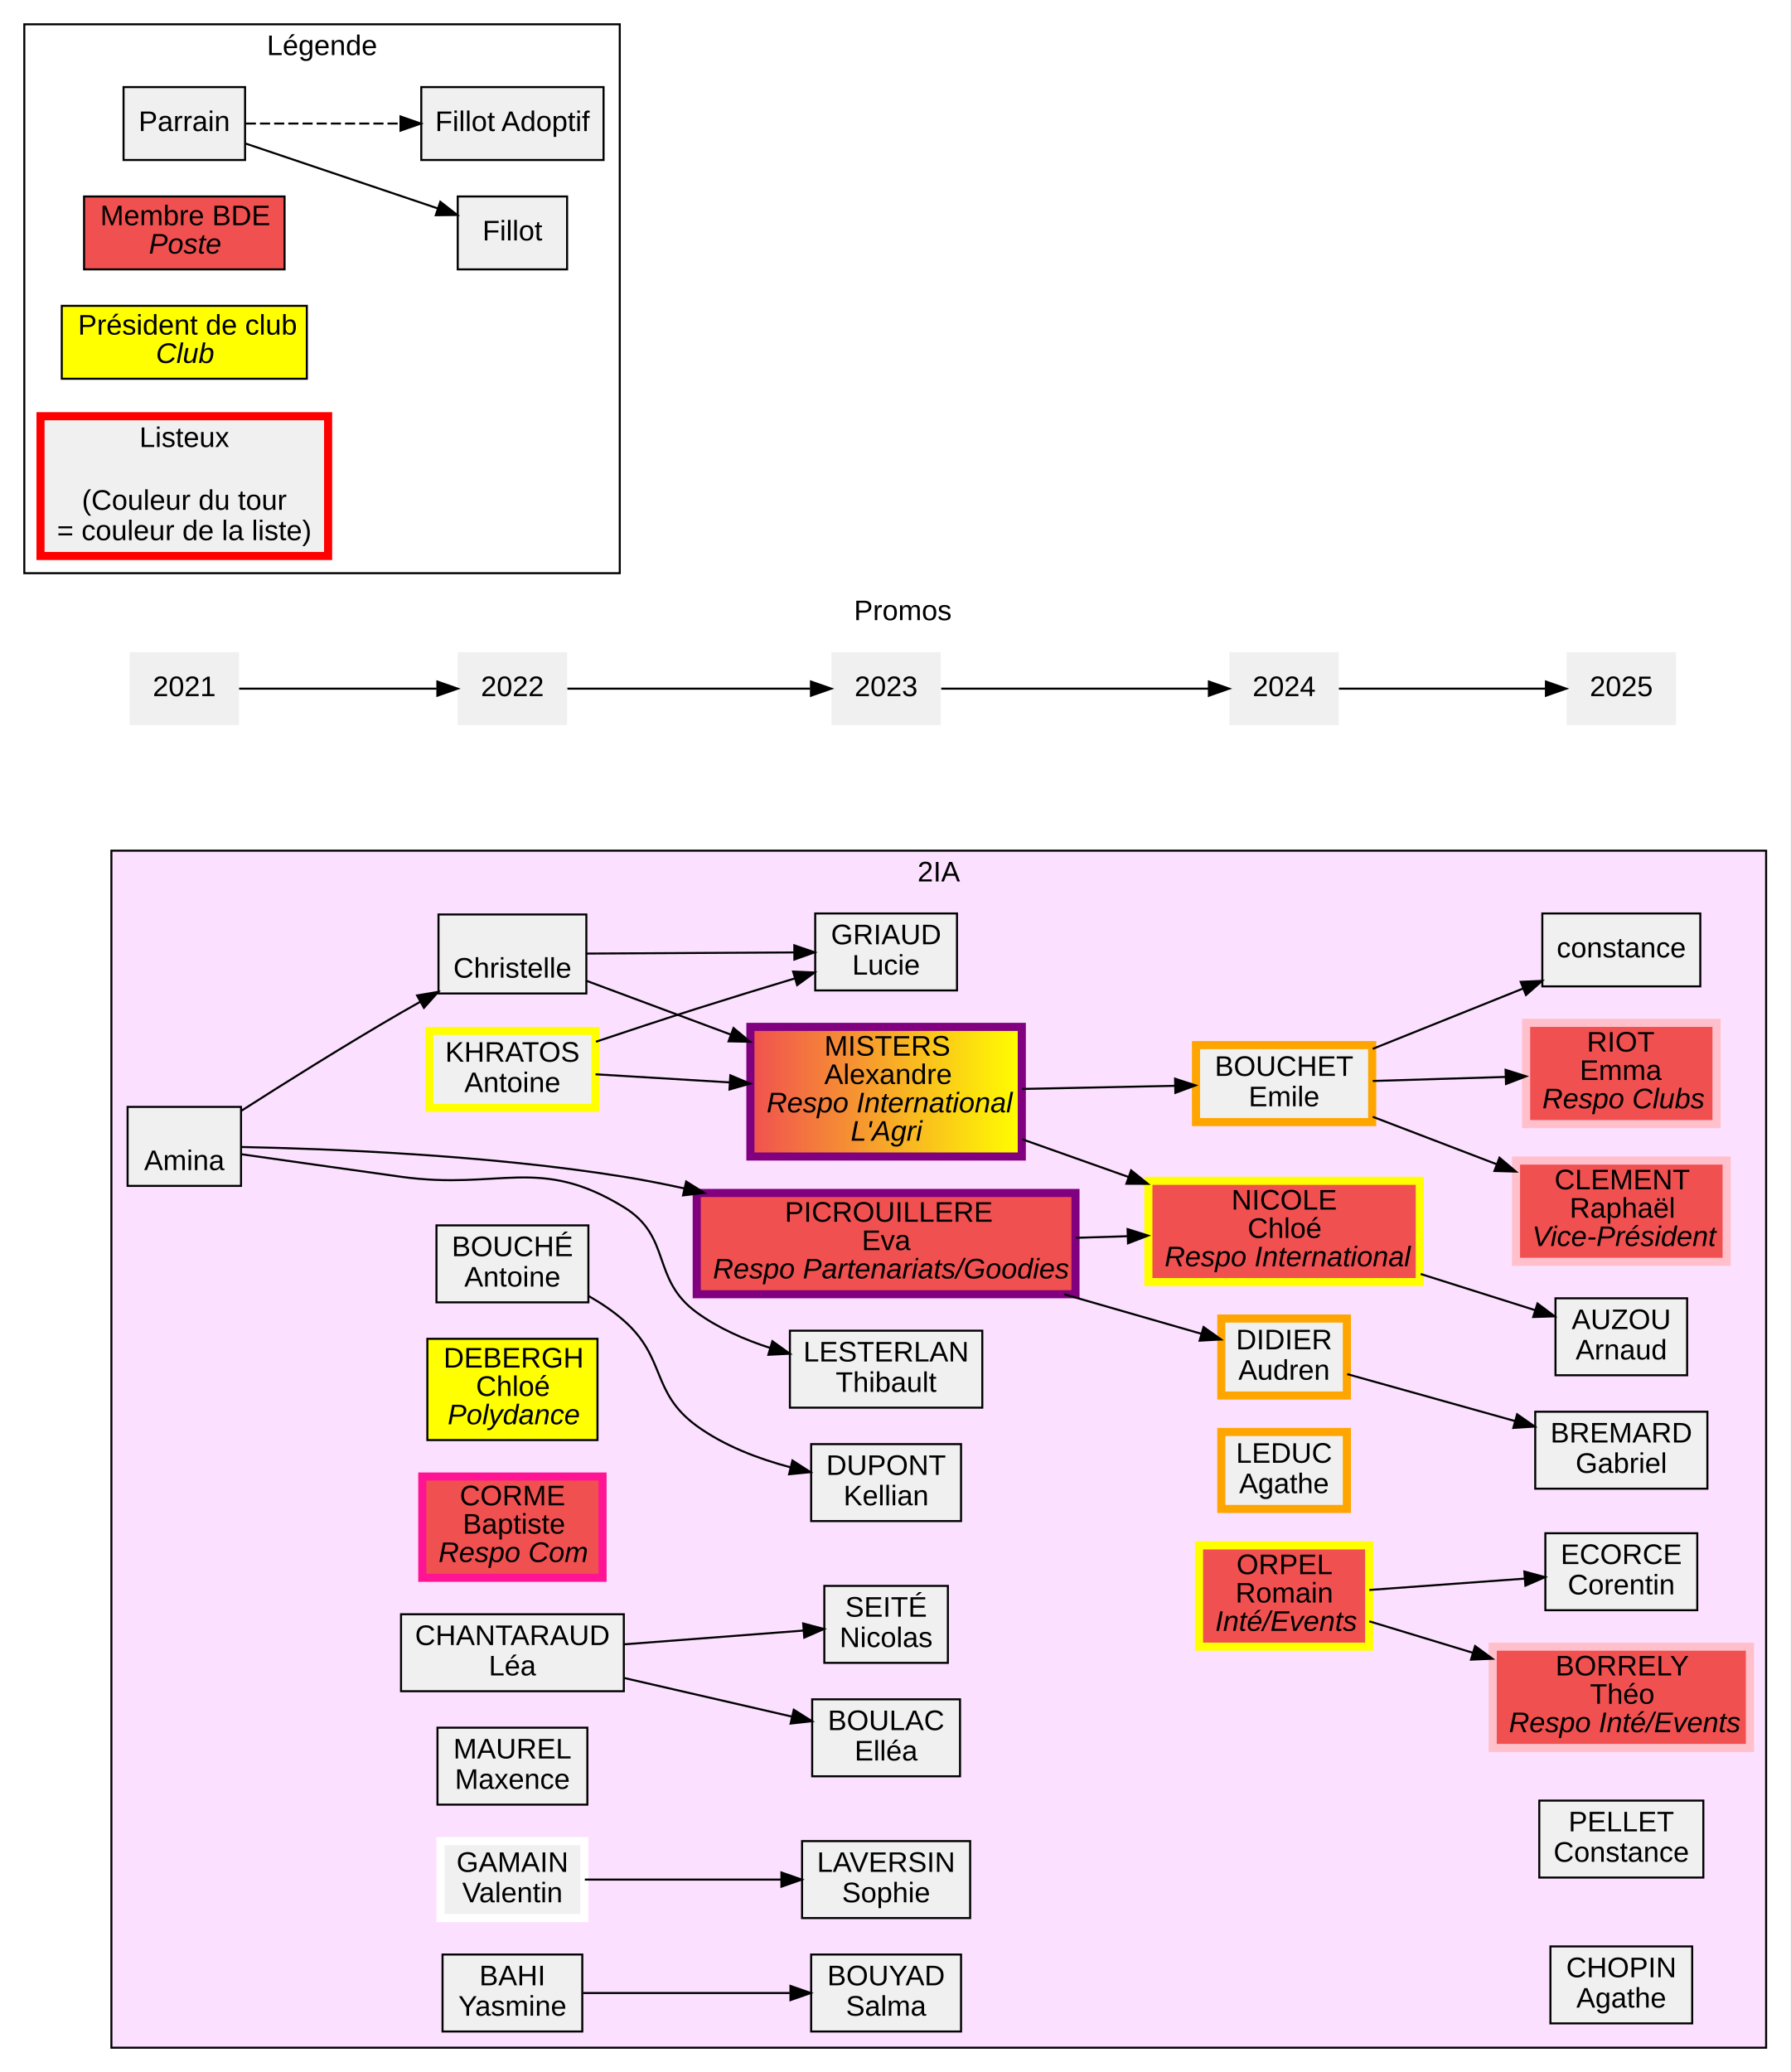
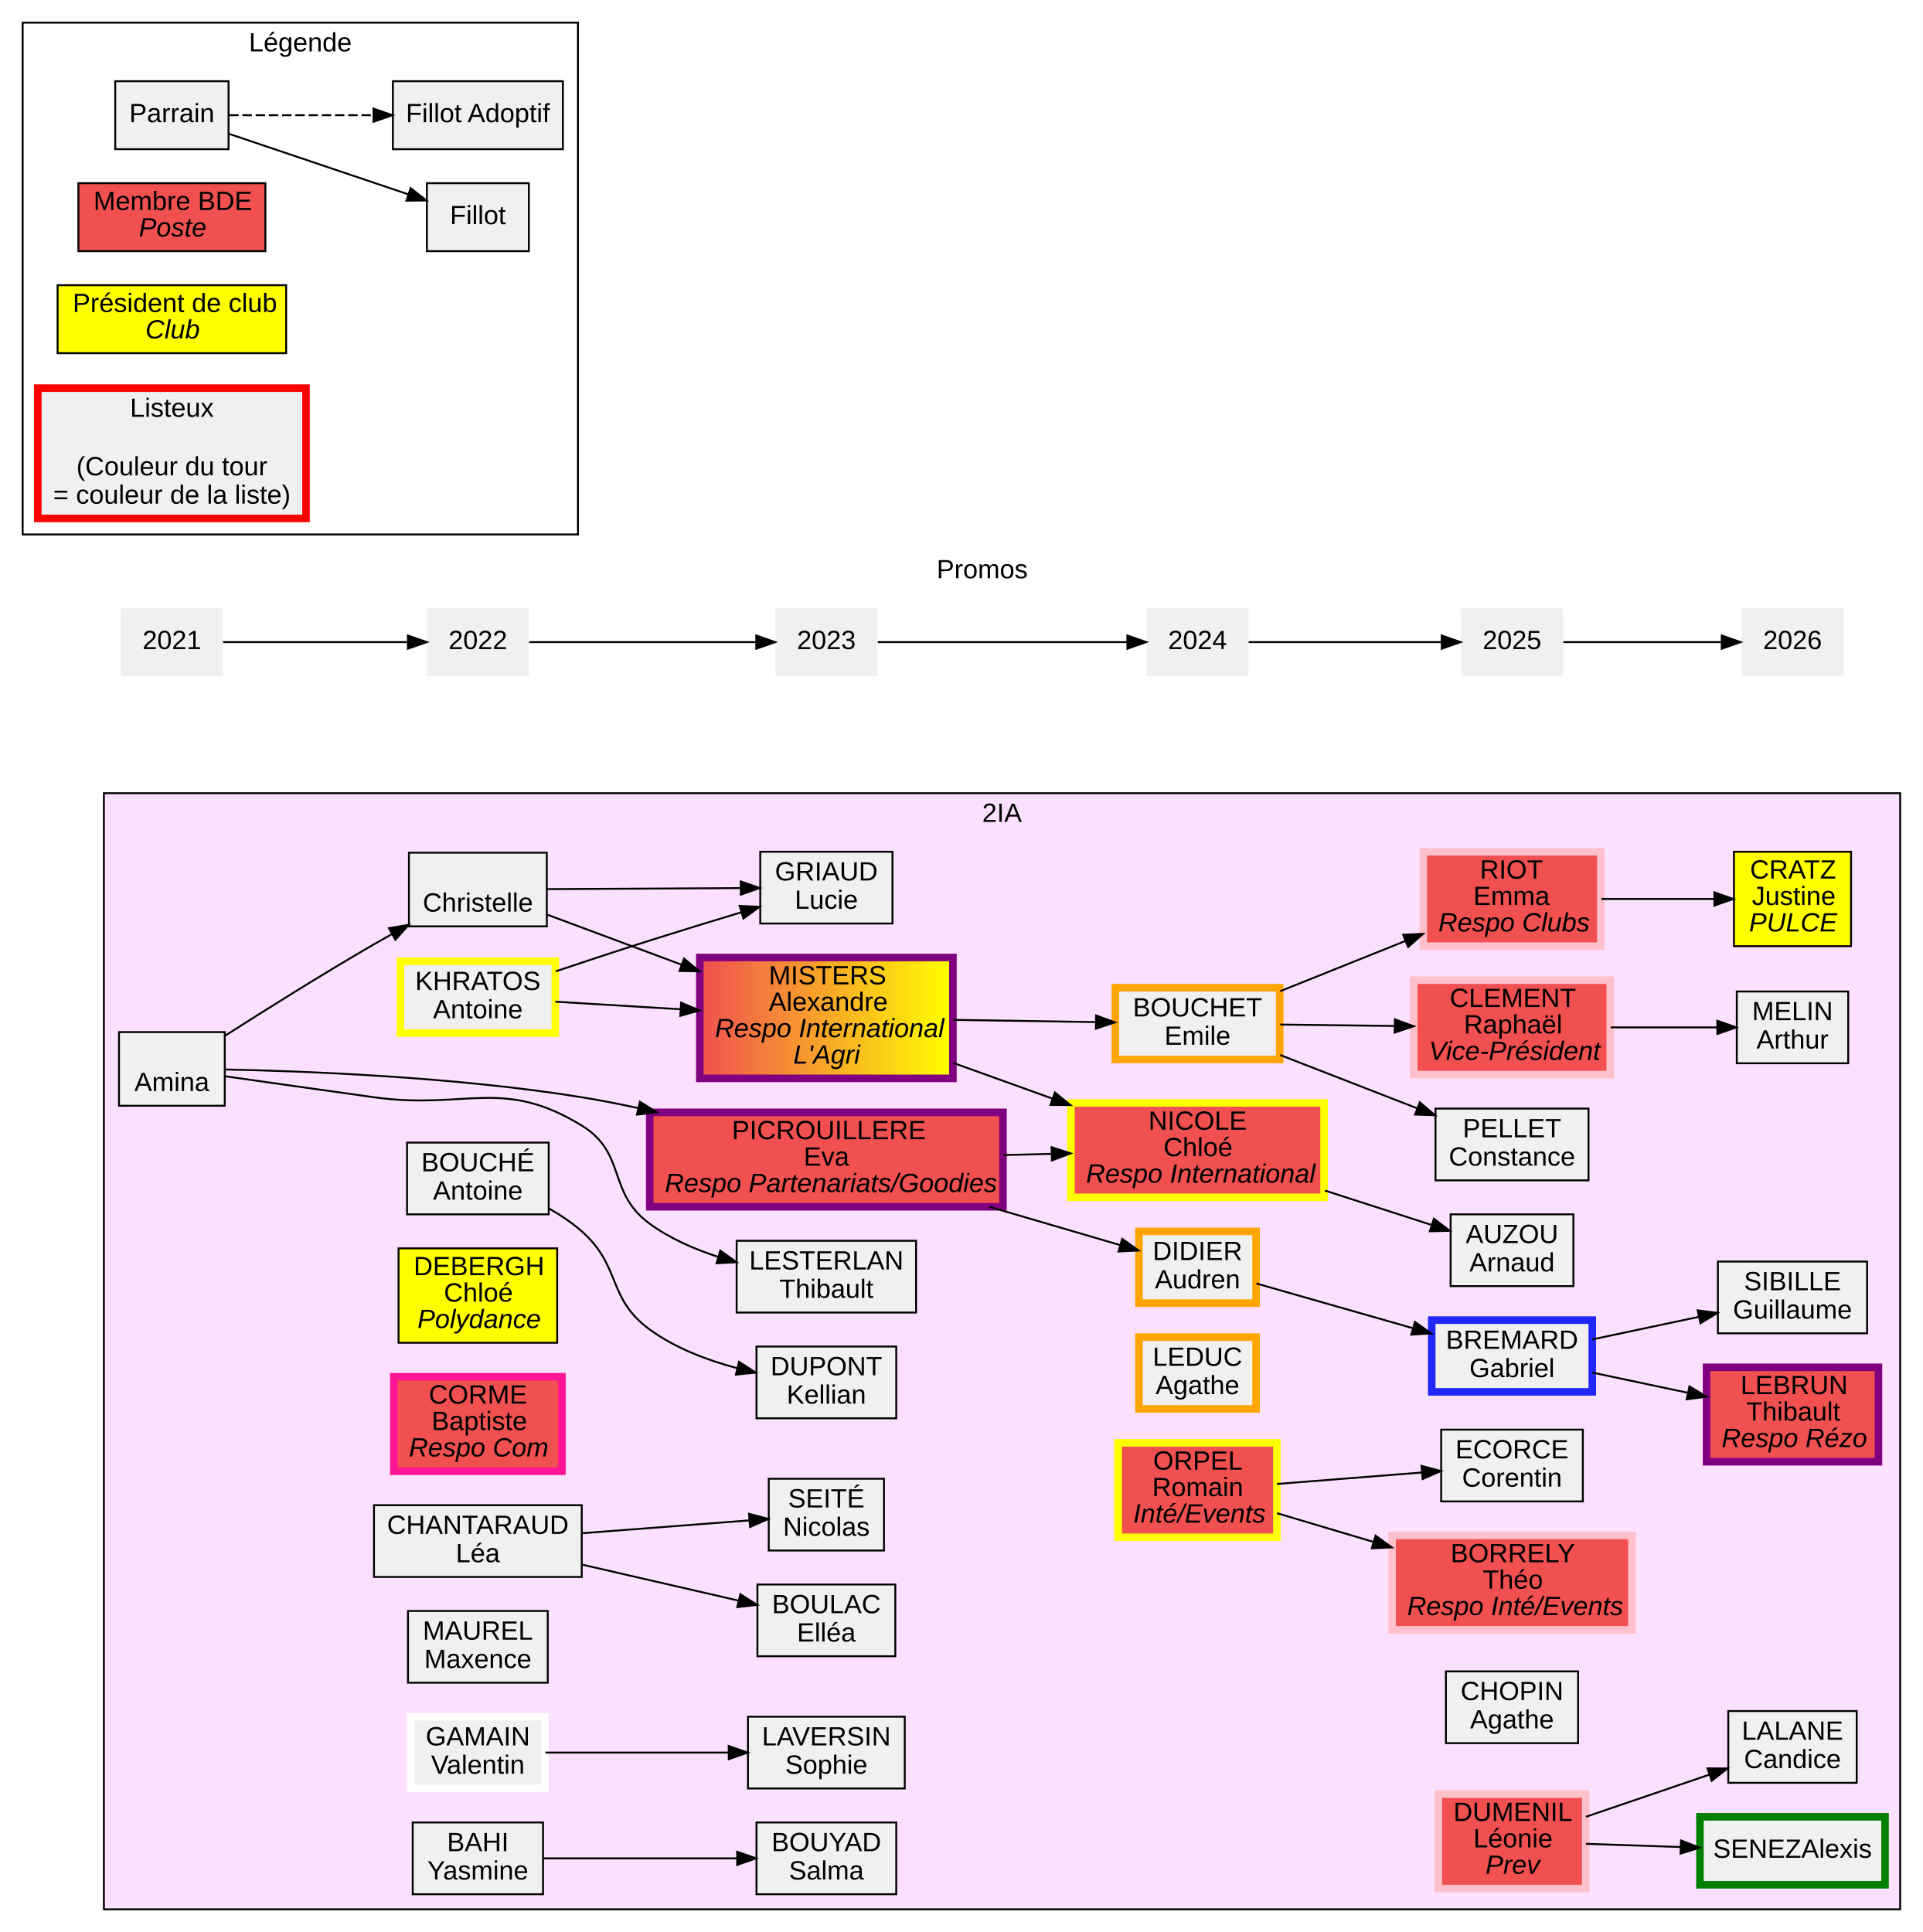
- <svg xmlns="http://www.w3.org/2000/svg" width="884pt" height="1023pt" viewBox="0.00 0.00 884.00 1023.00">
+ <svg xmlns="http://www.w3.org/2000/svg" width="1018pt" height="1023pt" viewBox="0.00 0.00 1018.00 1023.00">
  <g id="graph0" class="graph" transform="scale(1 1) rotate(0) translate(4 1019)">
-     <polygon fill="white" stroke="transparent" points="-4,4 -4,-1019 880,-1019 880,4 -4,4" />
+     <polygon fill="white" stroke="transparent" points="-4,4 -4,-1019 1014,-1019 1014,4 -4,4" />
    <g id="clust1" class="cluster">
-       <polygon fill="transparent" stroke="transparent" stroke-width="0" points="52,-653 52,-728 831.5,-728 831.5,-653 52,-653" />
-       <text text-anchor="middle" x="441.75" y="-712.8" font-family="Arial" font-size="14.00">Promos</text>
+       <polygon fill="transparent" stroke="transparent" stroke-width="0" points="52,-653 52,-728 980,-728 980,-653 52,-653" />
+       <text text-anchor="middle" x="516" y="-712.8" font-family="Arial" font-size="14.00">Promos</text>
    </g>
    <g id="clust2" class="cluster">
      <polygon fill="transparent" stroke="black" points="8,-736 8,-1007 302,-1007 302,-736 8,-736" />
      <text text-anchor="middle" x="155" y="-991.8" font-family="Arial" font-size="14.00">Légende</text>
    </g>
    <g id="clust3" class="cluster">
-       <polygon fill="#fce0ff" stroke="black" points="51,-8 51,-599 868,-599 868,-8 51,-8" />
-       <text text-anchor="middle" x="459.5" y="-583.8" font-family="Arial" font-size="14.00">2IA</text>
+       <polygon fill="#fce0ff" stroke="black" points="51,-8 51,-599 1002,-599 1002,-8 51,-8" />
+       <text text-anchor="middle" x="526.5" y="-583.8" font-family="Arial" font-size="14.00">2IA</text>
    </g>
    <g id="node1" class="node">
      <polygon fill="#f0f0f0" stroke="transparent" points="114,-697 60,-697 60,-661 114,-661 114,-697" />
      <text text-anchor="middle" x="87" y="-675.3" font-family="Arial" font-size="14.00">2021</text>
    </g>
    <g id="node2" class="node">
      <polygon fill="#f0f0f0" stroke="transparent" points="276,-697 222,-697 222,-661 276,-661 276,-697" />
      <text text-anchor="middle" x="249" y="-675.3" font-family="Arial" font-size="14.00">2022</text>
    </g>
    <g id="edge1" class="edge">
      <path fill="none" stroke="black" d="M114.06,-679C140.56,-679 181.84,-679 211.57,-679" />
      <polygon fill="black" stroke="black" points="211.95,-682.5 221.95,-679 211.95,-675.5 211.95,-682.5" />
    </g>
    <g id="node3" class="node">
      <polygon fill="#f0f0f0" stroke="transparent" points="460.5,-697 406.5,-697 406.5,-661 460.5,-661 460.5,-697" />
      <text text-anchor="middle" x="433.5" y="-675.3" font-family="Arial" font-size="14.00">2023</text>
    </g>
    <g id="edge2" class="edge">
      <path fill="none" stroke="black" d="M276.15,-679C307.59,-679 360.55,-679 396,-679" />
      <polygon fill="black" stroke="black" points="396.4,-682.5 406.4,-679 396.4,-675.5 396.4,-682.5" />
    </g>
    <g id="node4" class="node">
      <polygon fill="#f0f0f0" stroke="transparent" points="657,-697 603,-697 603,-661 657,-661 657,-697" />
      <text text-anchor="middle" x="630" y="-675.3" font-family="Arial" font-size="14.00">2024</text>
    </g>
    <g id="edge3" class="edge">
      <path fill="none" stroke="black" d="M460.73,-679C494.76,-679 554.29,-679 592.65,-679" />
      <polygon fill="black" stroke="black" points="592.87,-682.5 602.87,-679 592.87,-675.5 592.87,-682.5" />
    </g>
    <g id="node5" class="node">
      <polygon fill="#f0f0f0" stroke="transparent" points="823.5,-697 769.5,-697 769.5,-661 823.5,-661 823.5,-697" />
      <text text-anchor="middle" x="796.5" y="-675.3" font-family="Arial" font-size="14.00">2025</text>
    </g>
    <g id="edge4" class="edge">
      <path fill="none" stroke="black" d="M657.07,-679C684.54,-679 728.03,-679 758.93,-679" />
      <polygon fill="black" stroke="black" points="759.28,-682.5 769.28,-679 759.28,-675.5 759.28,-682.5" />
    </g>
    <g id="node6" class="node">
+       <polygon fill="#f0f0f0" stroke="transparent" points="972,-697 918,-697 918,-661 972,-661 972,-697" />
+       <text text-anchor="middle" x="945" y="-675.3" font-family="Arial" font-size="14.00">2026</text>
+     </g>
+     <g id="edge5" class="edge">
+       <path fill="none" stroke="black" d="M823.69,-679C846.98,-679 881.28,-679 907.31,-679" />
+       <polygon fill="black" stroke="black" points="907.54,-682.5 917.54,-679 907.54,-675.5 907.54,-682.5" />
+     </g>
+     <g id="node7" class="node">
      <polygon fill="#f0f0f0" stroke="black" points="117,-976 57,-976 57,-940 117,-940 117,-976" />
      <text text-anchor="middle" x="87" y="-954.3" font-family="Arial" font-size="14.00">Parrain</text>
    </g>
-     <g id="node7" class="node">
+     <g id="node8" class="node">
      <polygon fill="#f0f0f0" stroke="black" points="276,-922 222,-922 222,-886 276,-886 276,-922" />
      <text text-anchor="middle" x="249" y="-900.3" font-family="Arial" font-size="14.00">Fillot</text>
    </g>
-     <g id="edge5" class="edge">
+     <g id="edge6" class="edge">
      <path fill="none" stroke="black" d="M117.35,-948.1C144.06,-939.08 183.57,-925.75 212.14,-916.1" />
      <polygon fill="black" stroke="black" points="213.4,-919.37 221.76,-912.86 211.16,-912.74 213.4,-919.37" />
    </g>
-     <g id="node8" class="node">
+     <g id="node9" class="node">
      <polygon fill="#f0f0f0" stroke="black" points="294,-976 204,-976 204,-940 294,-940 294,-976" />
      <text text-anchor="middle" x="249" y="-954.3" font-family="Arial" font-size="14.00">Fillot Adoptif</text>
    </g>
-     <g id="edge6" class="edge">
+     <g id="edge7" class="edge">
      <path fill="none" stroke="black" stroke-dasharray="5,2" d="M117.35,-958C138.6,-958 167.95,-958 193.45,-958" />
      <polygon fill="black" stroke="black" points="193.74,-961.5 203.74,-958 193.74,-954.5 193.74,-961.5" />
    </g>
-     <g id="node9" class="node">
+     <g id="node10" class="node">
      <polygon fill="#f05050" stroke="black" points="136.5,-922 37.5,-922 37.5,-886 136.5,-886 136.5,-922" />
      <text text-anchor="start" x="45.5" y="-907.8" font-family="Arial" font-size="14.00">Membre BDE</text>
      <text text-anchor="start" x="69.5" y="-893.8" font-family="Arial" font-style="italic" font-size="14.00">Poste</text>
    </g>
-     <g id="node10" class="node">
+     <g id="node11" class="node">
      <polygon fill="yellow" stroke="black" points="147.5,-868 26.5,-868 26.5,-832 147.5,-832 147.5,-868" />
      <text text-anchor="start" x="34.5" y="-853.8" font-family="Arial" font-size="14.00">Président de club</text>
      <text text-anchor="start" x="73" y="-839.8" font-family="Arial" font-style="italic" font-size="14.00">Club</text>
    </g>
-     <g id="node11" class="node">
+     <g id="node12" class="node">
      <polygon fill="#f0f0f0" stroke="red" stroke-width="4" points="158,-813.5 16,-813.5 16,-744.5 158,-744.5 158,-813.5" />
      <text text-anchor="middle" x="87" y="-798.3" font-family="Arial" font-size="14.00">Listeux</text>
      <text text-anchor="middle" x="87" y="-767.3" font-family="Arial" font-size="14.00">(Couleur du tour</text>
      <text text-anchor="middle" x="87" y="-752.3" font-family="Arial" font-size="14.00"> = couleur de la liste)</text>
    </g>
-     <g id="node12" class="node">
+     <g id="node13" class="node">
      <polygon fill="#f0f0f0" stroke="black" points="115,-472.5 59,-472.5 59,-433.5 115,-433.5 115,-472.5" />
      <text text-anchor="middle" x="87" y="-441.3" font-family="Arial" font-size="14.00">Amina</text>
    </g>
-     <g id="node16" class="node">
+     <g id="node17" class="node">
      <polygon fill="#f0f0f0" stroke="black" points="285.5,-567.5 212.5,-567.5 212.5,-528.5 285.5,-528.5 285.5,-567.5" />
      <text text-anchor="middle" x="249" y="-536.3" font-family="Arial" font-size="14.00">Christelle</text>
    </g>
-     <g id="edge7" class="edge">
+     <g id="edge8" class="edge">
      <path fill="none" stroke="black" d="M115.16,-470.58C136.4,-484.17 166.8,-503.25 194,-519 197.04,-520.76 200.19,-522.55 203.38,-524.33" />
      <polygon fill="black" stroke="black" points="201.94,-527.53 212.38,-529.29 205.31,-521.4 201.94,-527.53" />
    </g>
-     <g id="node22" class="node">
+     <g id="node23" class="node">
      <polygon fill="#f05050" stroke="purple" stroke-width="4" points="527,-430 340,-430 340,-380 527,-380 527,-430" />
      <text text-anchor="start" x="383.5" y="-415.8" font-family="Arial" font-size="14.00">PICROUILLERE</text>
      <text text-anchor="start" x="421.5" y="-401.8" font-family="Arial" font-size="14.00">Eva</text>
      <text text-anchor="start" x="348" y="-387.8" font-family="Arial" font-style="italic" font-size="14.00">Respo Partenariats/Goodies</text>
    </g>
-     <g id="edge8" class="edge">
+     <g id="edge9" class="edge">
      <path fill="none" stroke="black" d="M115.12,-452.7C156.23,-451.88 236.65,-448.89 304,-438 313.72,-436.43 323.78,-434.46 333.79,-432.27" />
      <polygon fill="black" stroke="black" points="334.79,-435.64 343.77,-430.02 333.24,-428.81 334.79,-435.64" />
    </g>
-     <g id="node30" class="node">
+     <g id="node31" class="node">
      <polygon fill="#f0f0f0" stroke="black" points="481,-362 386,-362 386,-324 481,-324 481,-362" />
      <text text-anchor="middle" x="433.5" y="-346.8" font-family="Arial" font-size="14.00">LESTERLAN</text>
      <text text-anchor="middle" x="433.5" y="-331.8" font-family="Arial" font-size="14.00">Thibault</text>
    </g>
-     <g id="edge9" class="edge">
+     <g id="edge10" class="edge">
      <path fill="none" stroke="black" d="M115.01,-449.14C136.42,-446.09 167.12,-441.73 194,-438 242.87,-431.21 261.95,-448.81 304,-423 327.96,-408.3 317.28,-387.55 340,-371 350.7,-363.21 363.59,-357.56 376.3,-353.47" />
      <polygon fill="black" stroke="black" points="377.34,-356.81 385.95,-350.64 375.37,-350.1 377.34,-356.81" />
    </g>
-     <g id="node13" class="node">
+     <g id="node14" class="node">
      <polygon fill="#f0f0f0" stroke="black" points="286.5,-414 211.5,-414 211.5,-376 286.5,-376 286.5,-414" />
      <text text-anchor="middle" x="249" y="-398.8" font-family="Arial" font-size="14.00">BOUCHÉ</text>
      <text text-anchor="middle" x="249" y="-383.8" font-family="Arial" font-size="14.00">Antoine</text>
    </g>
-     <g id="node23" class="node">
+     <g id="node24" class="node">
      <polygon fill="#f0f0f0" stroke="black" points="470.5,-306 396.5,-306 396.5,-268 470.5,-268 470.5,-306" />
      <text text-anchor="middle" x="433.5" y="-290.8" font-family="Arial" font-size="14.00">DUPONT</text>
      <text text-anchor="middle" x="433.5" y="-275.8" font-family="Arial" font-size="14.00">Kellian</text>
    </g>
-     <g id="edge10" class="edge">
+     <g id="edge11" class="edge">
      <path fill="none" stroke="black" d="M286.72,-379.07C292.83,-375.57 298.85,-371.54 304,-367 325.1,-348.43 317.28,-331.55 340,-315 353.46,-305.19 370.39,-298.78 386.07,-294.61" />
      <polygon fill="black" stroke="black" points="387.25,-297.92 396.15,-292.17 385.61,-291.12 387.25,-297.92" />
    </g>
-     <g id="node14" class="node">
+     <g id="node15" class="node">
      <polygon fill="#f0f0f0" stroke="yellow" stroke-width="4" points="290,-510 208,-510 208,-472 290,-472 290,-510" />
      <text text-anchor="middle" x="249" y="-494.8" font-family="Arial" font-size="14.00">KHRATOS</text>
      <text text-anchor="middle" x="249" y="-479.8" font-family="Arial" font-size="14.00">Antoine</text>
    </g>
-     <g id="node24" class="node">
+     <g id="node25" class="node">
      <polygon fill="#f0f0f0" stroke="black" points="468.5,-568 398.5,-568 398.5,-530 468.5,-530 468.5,-568" />
      <text text-anchor="middle" x="433.5" y="-552.8" font-family="Arial" font-size="14.00">GRIAUD</text>
      <text text-anchor="middle" x="433.5" y="-537.8" font-family="Arial" font-size="14.00">Lucie</text>
    </g>
-     <g id="edge11" class="edge">
+     <g id="edge12" class="edge">
      <path fill="none" stroke="black" d="M290.24,-504.68C305.76,-509.89 323.68,-515.81 340,-521 355.74,-526 373.05,-531.3 388.4,-535.92" />
      <polygon fill="black" stroke="black" points="387.58,-539.33 398.17,-538.85 389.59,-532.63 387.58,-539.33" />
    </g>
-     <g id="node28" class="node">
+     <g id="node29" class="node">
      <defs>
        <linearGradient id="l_0" gradientUnits="userSpaceOnUse" x1="366.5" y1="-480" x2="500.5" y2="-480">
          <stop offset="0" style="stop-color:#f05050;stop-opacity:1.;" />
          <stop offset="1" style="stop-color:yellow;stop-opacity:1.;" />
        </linearGradient>
      </defs>
      <polygon fill="url(#l_0)" stroke="purple" stroke-width="4" points="500.5,-512 366.5,-512 366.5,-448 500.5,-448 500.5,-512" />
      <text text-anchor="start" x="403" y="-497.8" font-family="Arial" font-size="14.00">MISTERS</text>
      <text text-anchor="start" x="403" y="-483.8" font-family="Arial" font-size="14.00">Alexandre</text>
      <text text-anchor="start" x="374.5" y="-469.8" font-family="Arial" font-style="italic" font-size="14.00">Respo International</text>
      <text text-anchor="start" x="416" y="-455.8" font-family="Arial" font-style="italic" font-size="14.00">L'Agri</text>
    </g>
-     <g id="edge12" class="edge">
+     <g id="edge13" class="edge">
      <path fill="none" stroke="black" d="M290.05,-488.59C309.52,-487.41 333.58,-485.96 356.36,-484.59" />
      <polygon fill="black" stroke="black" points="356.59,-488.08 366.36,-483.99 356.17,-481.09 356.59,-488.08" />
    </g>
-     <g id="node15" class="node">
+     <g id="node16" class="node">
      <polygon fill="yellow" stroke="black" points="291,-358 207,-358 207,-308 291,-308 291,-358" />
      <text text-anchor="start" x="215" y="-343.8" font-family="Arial" font-size="14.00">DEBERGH</text>
      <text text-anchor="start" x="231" y="-329.8" font-family="Arial" font-size="14.00">Chloé</text>
      <text text-anchor="start" x="217" y="-315.8" font-family="Arial" font-style="italic" font-size="14.00">Polydance</text>
    </g>
-     <g id="edge13" class="edge">
+     <g id="edge14" class="edge">
      <path fill="none" stroke="black" d="M285.62,-548.2C314.88,-548.36 356.49,-548.58 387.96,-548.76" />
      <polygon fill="black" stroke="black" points="388.19,-552.26 398.2,-548.81 388.22,-545.26 388.19,-552.26" />
    </g>
-     <g id="edge14" class="edge">
+     <g id="edge15" class="edge">
      <path fill="none" stroke="black" d="M285.62,-534.73C305.95,-527.15 332.23,-517.36 356.94,-508.16" />
      <polygon fill="black" stroke="black" points="358.16,-511.43 366.31,-504.66 355.72,-504.87 358.16,-511.43" />
    </g>
-     <g id="node17" class="node">
+     <g id="node18" class="node">
      <polygon fill="#f05050" stroke="deeppink" stroke-width="4" points="293.5,-290 204.5,-290 204.5,-240 293.5,-240 293.5,-290" />
      <text text-anchor="start" x="223" y="-275.8" font-family="Arial" font-size="14.00">CORME</text>
      <text text-anchor="start" x="224.5" y="-261.8" font-family="Arial" font-size="14.00">Baptiste</text>
      <text text-anchor="start" x="212.5" y="-247.8" font-family="Arial" font-style="italic" font-size="14.00">Respo Com</text>
    </g>
-     <g id="node18" class="node">
+     <g id="node19" class="node">
      <polygon fill="#f0f0f0" stroke="black" points="304,-222 194,-222 194,-184 304,-184 304,-222" />
      <text text-anchor="middle" x="249" y="-206.8" font-family="Arial" font-size="14.00">CHANTARAUD</text>
      <text text-anchor="middle" x="249" y="-191.8" font-family="Arial" font-size="14.00">Léa</text>
    </g>
-     <g id="node25" class="node">
+     <g id="node26" class="node">
      <polygon fill="#f0f0f0" stroke="black" points="464,-236 403,-236 403,-198 464,-198 464,-236" />
      <text text-anchor="middle" x="433.5" y="-220.8" font-family="Arial" font-size="14.00">SEITÉ</text>
      <text text-anchor="middle" x="433.5" y="-205.8" font-family="Arial" font-size="14.00">Nicolas</text>
    </g>
-     <g id="edge15" class="edge">
+     <g id="edge16" class="edge">
      <path fill="none" stroke="black" d="M304.26,-207.16C332.61,-209.34 366.7,-211.95 392.6,-213.94" />
      <polygon fill="black" stroke="black" points="392.56,-217.45 402.8,-214.72 393.1,-210.47 392.56,-217.45" />
    </g>
-     <g id="node26" class="node">
+     <g id="node27" class="node">
      <polygon fill="#f0f0f0" stroke="black" points="470,-180 397,-180 397,-142 470,-142 470,-180" />
      <text text-anchor="middle" x="433.5" y="-164.8" font-family="Arial" font-size="14.00">BOULAC</text>
      <text text-anchor="middle" x="433.5" y="-149.8" font-family="Arial" font-size="14.00">Elléa</text>
    </g>
-     <g id="edge16" class="edge">
+     <g id="edge17" class="edge">
      <path fill="none" stroke="black" d="M304.26,-190.51C330.58,-184.46 361.84,-177.26 386.91,-171.49" />
      <polygon fill="black" stroke="black" points="387.93,-174.85 396.89,-169.2 386.36,-168.03 387.93,-174.85" />
    </g>
-     <g id="node19" class="node">
+     <g id="node20" class="node">
      <polygon fill="#f0f0f0" stroke="black" points="286,-166 212,-166 212,-128 286,-128 286,-166" />
      <text text-anchor="middle" x="249" y="-150.8" font-family="Arial" font-size="14.00">MAUREL</text>
      <text text-anchor="middle" x="249" y="-135.8" font-family="Arial" font-size="14.00">Maxence</text>
    </g>
-     <g id="node20" class="node">
+     <g id="node21" class="node">
      <polygon fill="#f0f0f0" stroke="white" stroke-width="4" points="284.5,-110 213.5,-110 213.5,-72 284.5,-72 284.5,-110" />
      <text text-anchor="middle" x="249" y="-94.8" font-family="Arial" font-size="14.00">GAMAIN</text>
      <text text-anchor="middle" x="249" y="-79.8" font-family="Arial" font-size="14.00">Valentin</text>
    </g>
-     <g id="node29" class="node">
+     <g id="node30" class="node">
      <polygon fill="#f0f0f0" stroke="black" points="475,-110 392,-110 392,-72 475,-72 475,-110" />
      <text text-anchor="middle" x="433.5" y="-94.8" font-family="Arial" font-size="14.00">LAVERSIN</text>
      <text text-anchor="middle" x="433.5" y="-79.8" font-family="Arial" font-size="14.00">Sophie</text>
    </g>
-     <g id="edge17" class="edge">
+     <g id="edge18" class="edge">
      <path fill="none" stroke="black" d="M284.76,-91C312.17,-91 350.79,-91 381.67,-91" />
      <polygon fill="black" stroke="black" points="381.82,-94.5 391.82,-91 381.82,-87.5 381.82,-94.5" />
    </g>
-     <g id="node21" class="node">
+     <g id="node22" class="node">
      <polygon fill="#f0f0f0" stroke="black" points="283.5,-54 214.5,-54 214.5,-16 283.5,-16 283.5,-54" />
      <text text-anchor="middle" x="249" y="-38.8" font-family="Arial" font-size="14.00">BAHI</text>
      <text text-anchor="middle" x="249" y="-23.8" font-family="Arial" font-size="14.00">Yasmine</text>
    </g>
-     <g id="node27" class="node">
+     <g id="node28" class="node">
      <polygon fill="#f0f0f0" stroke="black" points="470.5,-54 396.5,-54 396.5,-16 470.5,-16 470.5,-54" />
      <text text-anchor="middle" x="433.5" y="-38.8" font-family="Arial" font-size="14.00">BOUYAD</text>
      <text text-anchor="middle" x="433.5" y="-23.8" font-family="Arial" font-size="14.00">Salma</text>
    </g>
-     <g id="edge18" class="edge">
+     <g id="edge19" class="edge">
      <path fill="none" stroke="black" d="M283.9,-35C312.61,-35 354.06,-35 385.89,-35" />
      <polygon fill="black" stroke="black" points="386.28,-38.5 396.28,-35 386.28,-31.5 386.28,-38.5" />
    </g>
-     <g id="node31" class="node">
-       <polygon fill="#f05050" stroke="yellow" stroke-width="4" points="697,-436 563,-436 563,-386 697,-386 697,-436" />
-       <text text-anchor="start" x="604" y="-421.8" font-family="Arial" font-size="14.00">NICOLE</text>
-       <text text-anchor="start" x="612" y="-407.8" font-family="Arial" font-size="14.00">Chloé</text>
-       <text text-anchor="start" x="571" y="-393.8" font-family="Arial" font-style="italic" font-size="14.00">Respo International</text>
-     </g>
-     <g id="edge19" class="edge">
-       <path fill="none" stroke="black" d="M527.19,-407.86C535.75,-408.12 544.35,-408.39 552.74,-408.65" />
-       <polygon fill="black" stroke="black" points="552.73,-412.15 562.84,-408.96 552.95,-405.15 552.73,-412.15" />
-     </g>
    <g id="node32" class="node">
-       <polygon fill="#f0f0f0" stroke="orange" stroke-width="4" points="661,-368 599,-368 599,-330 661,-330 661,-368" />
-       <text text-anchor="middle" x="630" y="-352.8" font-family="Arial" font-size="14.00">DIDIER</text>
-       <text text-anchor="middle" x="630" y="-337.8" font-family="Arial" font-size="14.00">Audren</text>
+       <polygon fill="#f05050" stroke="yellow" stroke-width="4" points="697,-435 563,-435 563,-385 697,-385 697,-435" />
+       <text text-anchor="start" x="604" y="-420.8" font-family="Arial" font-size="14.00">NICOLE</text>
+       <text text-anchor="start" x="612" y="-406.8" font-family="Arial" font-size="14.00">Chloé</text>
+       <text text-anchor="start" x="571" y="-392.8" font-family="Arial" font-style="italic" font-size="14.00">Respo International</text>
    </g>
    <g id="edge20" class="edge">
-       <path fill="none" stroke="black" d="M521.51,-379.95C545.11,-373.15 569.52,-366.12 589.11,-360.49" />
-       <polygon fill="black" stroke="black" points="590.24,-363.8 598.88,-357.67 588.3,-357.08 590.24,-363.8" />
+       <path fill="none" stroke="black" d="M527.19,-407.38C535.75,-407.6 544.35,-407.82 552.74,-408.04" />
+       <polygon fill="black" stroke="black" points="552.75,-411.54 562.84,-408.3 552.93,-404.54 552.75,-411.54" />
+     </g>
+     <g id="node33" class="node">
+       <polygon fill="#f0f0f0" stroke="orange" stroke-width="4" points="661,-367 599,-367 599,-329 661,-329 661,-367" />
+       <text text-anchor="middle" x="630" y="-351.8" font-family="Arial" font-size="14.00">DIDIER</text>
+       <text text-anchor="middle" x="630" y="-336.8" font-family="Arial" font-size="14.00">Audren</text>
    </g>
    <g id="edge21" class="edge">
-       <path fill="none" stroke="black" d="M500.62,-456.54C517.53,-450.54 535.85,-444.05 553.2,-437.89" />
-       <polygon fill="black" stroke="black" points="554.48,-441.15 562.73,-434.51 552.14,-434.55 554.48,-441.15" />
-     </g>
-     <g id="node33" class="node">
-       <polygon fill="#f0f0f0" stroke="orange" stroke-width="4" points="673.5,-503 586.5,-503 586.5,-465 673.5,-465 673.5,-503" />
-       <text text-anchor="middle" x="630" y="-487.8" font-family="Arial" font-size="14.00">BOUCHET </text>
-       <text text-anchor="middle" x="630" y="-472.8" font-family="Arial" font-size="14.00">Emile</text>
+       <path fill="none" stroke="black" d="M519.81,-380C543.91,-372.94 569,-365.58 589.05,-359.71" />
+       <polygon fill="black" stroke="black" points="590.13,-363.04 598.75,-356.87 588.17,-356.32 590.13,-363.04" />
    </g>
    <g id="edge22" class="edge">
-       <path fill="none" stroke="black" d="M500.62,-481.36C525.27,-481.87 552.91,-482.44 576.21,-482.91" />
-       <polygon fill="black" stroke="black" points="576.18,-486.41 586.25,-483.12 576.32,-479.42 576.18,-486.41" />
+       <path fill="none" stroke="black" d="M500.62,-456.2C517.53,-450.12 535.85,-443.53 553.2,-437.28" />
+       <polygon fill="black" stroke="black" points="554.51,-440.53 562.73,-433.85 552.14,-433.94 554.51,-440.53" />
+     </g>
+     <g id="node34" class="node">
+       <polygon fill="#f0f0f0" stroke="orange" stroke-width="4" points="673.5,-496 586.5,-496 586.5,-458 673.5,-458 673.5,-496" />
+       <text text-anchor="middle" x="630" y="-480.8" font-family="Arial" font-size="14.00">BOUCHET </text>
+       <text text-anchor="middle" x="630" y="-465.8" font-family="Arial" font-size="14.00">Emile</text>
+     </g>
+     <g id="edge23" class="edge">
+       <path fill="none" stroke="black" d="M500.62,-478.98C525.27,-478.6 552.91,-478.17 576.21,-477.81" />
+       <polygon fill="black" stroke="black" points="576.3,-481.31 586.25,-477.66 576.2,-474.31 576.3,-481.31" />
+     </g>
+     <g id="node37" class="node">
+       <polygon fill="#f0f0f0" stroke="black" points="829,-376 764,-376 764,-338 829,-338 829,-376" />
+       <text text-anchor="middle" x="796.5" y="-360.8" font-family="Arial" font-size="14.00">AUZOU</text>
+       <text text-anchor="middle" x="796.5" y="-345.8" font-family="Arial" font-size="14.00">Arnaud</text>
+     </g>
+     <g id="edge29" class="edge">
+       <path fill="none" stroke="black" d="M697.43,-388.6C716.52,-382.45 736.78,-375.92 753.9,-370.4" />
+       <polygon fill="black" stroke="black" points="755.14,-373.68 763.59,-367.28 753,-367.02 755.14,-373.68" />
+     </g>
+     <g id="node45" class="node">
+       <polygon fill="#f0f0f0" stroke="#2128f5" stroke-width="4" points="839,-320 754,-320 754,-282 839,-282 839,-320" />
+       <text text-anchor="middle" x="796.5" y="-304.8" font-family="Arial" font-size="14.00">BREMARD</text>
+       <text text-anchor="middle" x="796.5" y="-289.8" font-family="Arial" font-size="14.00">Gabriel</text>
+     </g>
+     <g id="edge30" class="edge">
+       <path fill="none" stroke="black" d="M661.17,-339.38C684.3,-332.77 716.77,-323.5 743.99,-315.72" />
+       <polygon fill="black" stroke="black" points="745.1,-319.04 753.75,-312.93 743.17,-312.31 745.1,-319.04" />
+     </g>
+     <g id="node38" class="node">
+       <polygon fill="#f0f0f0" stroke="black" points="837,-432 756,-432 756,-394 837,-394 837,-432" />
+       <text text-anchor="middle" x="796.5" y="-416.8" font-family="Arial" font-size="14.00">PELLET</text>
+       <text text-anchor="middle" x="796.5" y="-401.8" font-family="Arial" font-size="14.00">Constance</text>
+     </g>
+     <g id="edge26" class="edge">
+       <path fill="none" stroke="black" d="M673.79,-460.35C695.95,-451.73 723.11,-441.16 746.15,-432.2" />
+       <polygon fill="black" stroke="black" points="747.7,-435.35 755.75,-428.47 745.16,-428.83 747.7,-435.35" />
+     </g>
+     <g id="node40" class="node">
+       <polygon fill="#f05050" stroke="pink" stroke-width="4" points="848.5,-500 744.5,-500 744.5,-450 848.5,-450 848.5,-500" />
+       <text text-anchor="start" x="763.5" y="-485.8" font-family="Arial" font-size="14.00">CLEMENT</text>
+       <text text-anchor="start" x="771" y="-471.8" font-family="Arial" font-size="14.00">Raphaël</text>
+       <text text-anchor="start" x="752.5" y="-457.8" font-family="Arial" font-style="italic" font-size="14.00">Vice-Président</text>
+     </g>
+     <g id="edge27" class="edge">
+       <path fill="none" stroke="black" d="M673.79,-476.48C692.28,-476.25 714.25,-475.99 734.4,-475.74" />
+       <polygon fill="black" stroke="black" points="734.48,-479.24 744.44,-475.62 734.39,-472.24 734.48,-479.24" />
+     </g>
+     <g id="node41" class="node">
+       <polygon fill="#f05050" stroke="pink" stroke-width="4" points="843.5,-568 749.5,-568 749.5,-518 843.5,-518 843.5,-568" />
+       <text text-anchor="start" x="779.5" y="-553.8" font-family="Arial" font-size="14.00">RIOT</text>
+       <text text-anchor="start" x="776" y="-539.8" font-family="Arial" font-size="14.00">Emma</text>
+       <text text-anchor="start" x="757.5" y="-525.8" font-family="Arial" font-style="italic" font-size="14.00">Respo Clubs</text>
+     </g>
+     <g id="edge28" class="edge">
+       <path fill="none" stroke="black" d="M673.79,-494.17C694.02,-502.29 718.43,-512.08 740.06,-520.76" />
+       <polygon fill="black" stroke="black" points="738.88,-524.05 749.46,-524.53 741.48,-517.56 738.88,-524.05" />
+     </g>
+     <g id="node35" class="node">
+       <polygon fill="#f0f0f0" stroke="orange" stroke-width="4" points="661,-311 599,-311 599,-273 661,-273 661,-311" />
+       <text text-anchor="middle" x="630" y="-295.8" font-family="Arial" font-size="14.00">LEDUC</text>
+       <text text-anchor="middle" x="630" y="-280.8" font-family="Arial" font-size="14.00">Agathe</text>
    </g>
    <g id="node36" class="node">
-       <polygon fill="#f0f0f0" stroke="black" points="829,-378 764,-378 764,-340 829,-340 829,-378" />
-       <text text-anchor="middle" x="796.5" y="-362.8" font-family="Arial" font-size="14.00">AUZOU</text>
-       <text text-anchor="middle" x="796.5" y="-347.8" font-family="Arial" font-size="14.00">Arnaud</text>
-     </g>
-     <g id="edge28" class="edge">
-       <path fill="none" stroke="black" d="M697.43,-390C716.52,-383.97 736.78,-377.56 753.9,-372.15" />
-       <polygon fill="black" stroke="black" points="755.11,-375.44 763.59,-369.09 753,-368.76 755.11,-375.44" />
+       <polygon fill="#f05050" stroke="yellow" stroke-width="4" points="672,-255 588,-255 588,-205 672,-205 672,-255" />
+       <text text-anchor="start" x="606.5" y="-240.8" font-family="Arial" font-size="14.00">ORPEL</text>
+       <text text-anchor="start" x="606" y="-226.8" font-family="Arial" font-size="14.00">Romain</text>
+       <text text-anchor="start" x="596" y="-212.8" font-family="Arial" font-style="italic" font-size="14.00">Inté/Events</text>
    </g>
    <g id="node43" class="node">
-       <polygon fill="#f0f0f0" stroke="black" points="839,-322 754,-322 754,-284 839,-284 839,-322" />
-       <text text-anchor="middle" x="796.5" y="-306.8" font-family="Arial" font-size="14.00">BREMARD</text>
-       <text text-anchor="middle" x="796.5" y="-291.8" font-family="Arial" font-size="14.00">Gabriel</text>
-     </g>
-     <g id="edge29" class="edge">
-       <path fill="none" stroke="black" d="M661.17,-340.56C684.3,-334.09 716.77,-325.02 743.99,-317.4" />
-       <polygon fill="black" stroke="black" points="745.06,-320.74 753.75,-314.67 743.18,-314 745.06,-320.74" />
-     </g>
-     <g id="node39" class="node">
-       <polygon fill="#f05050" stroke="pink" stroke-width="4" points="848.5,-446 744.5,-446 744.5,-396 848.5,-396 848.5,-446" />
-       <text text-anchor="start" x="763.5" y="-431.8" font-family="Arial" font-size="14.00">CLEMENT</text>
-       <text text-anchor="start" x="771" y="-417.8" font-family="Arial" font-size="14.00">Raphaël</text>
-       <text text-anchor="start" x="752.5" y="-403.8" font-family="Arial" font-style="italic" font-size="14.00">Vice-Président</text>
-     </g>
-     <g id="edge26" class="edge">
-       <path fill="none" stroke="black" d="M673.79,-467.61C692.45,-460.47 714.65,-451.96 734.95,-444.19" />
-       <polygon fill="black" stroke="black" points="736.35,-447.4 744.44,-440.56 733.85,-440.86 736.35,-447.4" />
-     </g>
-     <g id="node40" class="node">
-       <polygon fill="#f05050" stroke="pink" stroke-width="4" points="843.5,-514 749.5,-514 749.5,-464 843.5,-464 843.5,-514" />
-       <text text-anchor="start" x="779.5" y="-499.8" font-family="Arial" font-size="14.00">RIOT</text>
-       <text text-anchor="start" x="776" y="-485.8" font-family="Arial" font-size="14.00">Emma</text>
-       <text text-anchor="start" x="757.5" y="-471.8" font-family="Arial" font-style="italic" font-size="14.00">Respo Clubs</text>
-     </g>
-     <g id="edge27" class="edge">
-       <path fill="none" stroke="black" d="M673.79,-485.3C693.75,-485.91 717.78,-486.64 739.19,-487.29" />
-       <polygon fill="black" stroke="black" points="739.36,-490.8 749.46,-487.6 739.57,-483.8 739.36,-490.8" />
-     </g>
-     <g id="node44" class="node">
-       <polygon fill="#f0f0f0" stroke="black" points="835.5,-568 757.5,-568 757.5,-532 835.5,-532 835.5,-568" />
-       <text text-anchor="middle" x="796.5" y="-546.3" font-family="Arial" font-size="14.00">constance</text>
-     </g>
-     <g id="edge25" class="edge">
-       <path fill="none" stroke="black" d="M673.79,-501.17C696.55,-510.3 724.59,-521.55 748.02,-530.95" />
-       <polygon fill="black" stroke="black" points="746.83,-534.24 757.41,-534.72 749.43,-527.75 746.83,-534.24" />
-     </g>
-     <g id="node34" class="node">
-       <polygon fill="#f0f0f0" stroke="orange" stroke-width="4" points="661,-312 599,-312 599,-274 661,-274 661,-312" />
-       <text text-anchor="middle" x="630" y="-296.8" font-family="Arial" font-size="14.00">LEDUC</text>
-       <text text-anchor="middle" x="630" y="-281.8" font-family="Arial" font-size="14.00">Agathe</text>
-     </g>
-     <g id="node35" class="node">
-       <polygon fill="#f05050" stroke="yellow" stroke-width="4" points="672,-256 588,-256 588,-206 672,-206 672,-256" />
-       <text text-anchor="start" x="606.5" y="-241.8" font-family="Arial" font-size="14.00">ORPEL</text>
-       <text text-anchor="start" x="606" y="-227.8" font-family="Arial" font-size="14.00">Romain</text>
-       <text text-anchor="start" x="596" y="-213.8" font-family="Arial" font-style="italic" font-size="14.00">Inté/Events</text>
-     </g>
-     <g id="node41" class="node">
      <polygon fill="#f0f0f0" stroke="black" points="834,-262 759,-262 759,-224 834,-224 834,-262" />
      <text text-anchor="middle" x="796.5" y="-246.8" font-family="Arial" font-size="14.00">ECORCE</text>
      <text text-anchor="middle" x="796.5" y="-231.8" font-family="Arial" font-size="14.00">Corentin</text>
    </g>
-     <g id="edge23" class="edge">
-       <path fill="none" stroke="black" d="M672.09,-234C695.4,-235.7 724.66,-237.83 748.84,-239.6" />
-       <polygon fill="black" stroke="black" points="748.63,-243.09 758.86,-240.33 749.14,-236.11 748.63,-243.09" />
-     </g>
-     <g id="node42" class="node">
+     <g id="edge24" class="edge">
+       <path fill="none" stroke="black" d="M672.09,-233.25C695.4,-235.09 724.66,-237.4 748.84,-239.31" />
+       <polygon fill="black" stroke="black" points="748.61,-242.81 758.86,-240.1 749.16,-235.83 748.61,-242.81" />
+     </g>
+     <g id="node44" class="node">
      <polygon fill="#f05050" stroke="pink" stroke-width="4" points="860,-206 733,-206 733,-156 860,-156 860,-206" />
      <text text-anchor="start" x="764" y="-191.8" font-family="Arial" font-size="14.00">BORRELY</text>
      <text text-anchor="start" x="781" y="-177.8" font-family="Arial" font-size="14.00">Théo</text>
      <text text-anchor="start" x="741" y="-163.8" font-family="Arial" font-style="italic" font-size="14.00">Respo Inté/Events</text>
    </g>
-     <g id="edge24" class="edge">
-       <path fill="none" stroke="black" d="M672.09,-218.51C687.58,-213.8 705.71,-208.29 723.22,-202.97" />
-       <polygon fill="black" stroke="black" points="724.31,-206.3 732.86,-200.04 722.28,-199.6 724.31,-206.3" />
-     </g>
-     <g id="node37" class="node">
-       <polygon fill="#f0f0f0" stroke="black" points="837,-130 756,-130 756,-92 837,-92 837,-130" />
-       <text text-anchor="middle" x="796.5" y="-114.8" font-family="Arial" font-size="14.00">PELLET</text>
-       <text text-anchor="middle" x="796.5" y="-99.8" font-family="Arial" font-size="14.00">Constance</text>
-     </g>
-     <g id="node38" class="node">
-       <polygon fill="#f0f0f0" stroke="black" points="831.5,-58 761.5,-58 761.5,-20 831.5,-20 831.5,-58" />
-       <text text-anchor="middle" x="796.5" y="-42.8" font-family="Arial" font-size="14.00">CHOPIN</text>
-       <text text-anchor="middle" x="796.5" y="-27.8" font-family="Arial" font-size="14.00">Agathe</text>
+     <g id="edge25" class="edge">
+       <path fill="none" stroke="black" d="M672.09,-217.76C687.58,-213.15 705.71,-207.75 723.22,-202.53" />
+       <polygon fill="black" stroke="black" points="724.28,-205.87 732.86,-199.66 722.28,-199.16 724.28,-205.87" />
+     </g>
+     <g id="node39" class="node">
+       <polygon fill="#f0f0f0" stroke="black" points="831.5,-134 761.5,-134 761.5,-96 831.5,-96 831.5,-134" />
+       <text text-anchor="middle" x="796.5" y="-118.8" font-family="Arial" font-size="14.00">CHOPIN</text>
+       <text text-anchor="middle" x="796.5" y="-103.8" font-family="Arial" font-size="14.00">Agathe</text>
+     </g>
+     <g id="node46" class="node">
+       <polygon fill="#f0f0f0" stroke="black" points="974.5,-494 915.5,-494 915.5,-456 974.5,-456 974.5,-494" />
+       <text text-anchor="middle" x="945" y="-478.8" font-family="Arial" font-size="14.00">MELIN</text>
+       <text text-anchor="middle" x="945" y="-463.8" font-family="Arial" font-size="14.00">Arthur</text>
+     </g>
+     <g id="edge31" class="edge">
+       <path fill="none" stroke="black" d="M848.74,-475C867.19,-475 887.69,-475 904.94,-475" />
+       <polygon fill="black" stroke="black" points="905.2,-478.5 915.2,-475 905.2,-471.5 905.2,-478.5" />
+     </g>
+     <g id="node49" class="node">
+       <polygon fill="yellow" stroke="black" points="976,-568 914,-568 914,-518 976,-518 976,-568" />
+       <text text-anchor="start" x="922.5" y="-553.8" font-family="Arial" font-size="14.00">CRATZ</text>
+       <text text-anchor="start" x="923.5" y="-539.8" font-family="Arial" font-size="14.00">Justine</text>
+       <text text-anchor="start" x="922" y="-525.8" font-family="Arial" font-style="italic" font-size="14.00">PULCE</text>
+     </g>
+     <g id="edge36" class="edge">
+       <path fill="none" stroke="black" d="M843.85,-543C863,-543 885,-543 903.49,-543" />
+       <polygon fill="black" stroke="black" points="903.65,-546.5 913.65,-543 903.65,-539.5 903.65,-546.5" />
+     </g>
+     <g id="node42" class="node">
+       <polygon fill="#f05050" stroke="pink" stroke-width="4" points="835.5,-69 757.5,-69 757.5,-19 835.5,-19 835.5,-69" />
+       <text text-anchor="start" x="765.5" y="-54.8" font-family="Arial" font-size="14.00">DUMENIL</text>
+       <text text-anchor="start" x="776" y="-40.8" font-family="Arial" font-size="14.00">Léonie</text>
+       <text text-anchor="start" x="782.5" y="-26.8" font-family="Arial" font-style="italic" font-size="14.00">Prev</text>
+     </g>
+     <g id="node47" class="node">
+       <polygon fill="#f0f0f0" stroke="green" stroke-width="4" points="994,-57 896,-57 896,-21 994,-21 994,-57" />
+       <text text-anchor="middle" x="945" y="-35.3" font-family="Arial" font-size="14.00">SENEZAlexis</text>
+     </g>
+     <g id="edge32" class="edge">
+       <path fill="none" stroke="black" d="M835.61,-42.7C850.84,-42.18 868.74,-41.57 885.55,-41" />
+       <polygon fill="black" stroke="black" points="885.96,-44.48 895.84,-40.64 885.72,-37.49 885.96,-44.48" />
+     </g>
+     <g id="node50" class="node">
+       <polygon fill="#f0f0f0" stroke="black" points="979,-113 911,-113 911,-75 979,-75 979,-113" />
+       <text text-anchor="middle" x="945" y="-97.8" font-family="Arial" font-size="14.00">LALANE</text>
+       <text text-anchor="middle" x="945" y="-82.8" font-family="Arial" font-size="14.00">Candice</text>
+     </g>
+     <g id="edge33" class="edge">
+       <path fill="none" stroke="black" d="M835.61,-57.01C855.66,-63.85 880.32,-72.27 901.05,-79.34" />
+       <polygon fill="black" stroke="black" points="899.97,-82.67 910.57,-82.59 902.24,-76.05 899.97,-82.67" />
+     </g>
+     <g id="node48" class="node">
+       <polygon fill="#f05050" stroke="purple" stroke-width="4" points="990.5,-295 899.5,-295 899.5,-245 990.5,-245 990.5,-295" />
+       <text text-anchor="start" x="917.5" y="-280.8" font-family="Arial" font-size="14.00">LEBRUN</text>
+       <text text-anchor="start" x="920.5" y="-266.8" font-family="Arial" font-size="14.00">Thibault</text>
+       <text text-anchor="start" x="907.5" y="-252.8" font-family="Arial" font-style="italic" font-size="14.00">Respo Rézo</text>
+     </g>
+     <g id="edge34" class="edge">
+       <path fill="none" stroke="black" d="M839.09,-292.2C854.71,-288.89 872.71,-285.08 889.34,-281.57" />
+       <polygon fill="black" stroke="black" points="890.43,-284.91 899.49,-279.42 888.98,-278.06 890.43,-284.91" />
+     </g>
+     <g id="node51" class="node">
+       <polygon fill="#f0f0f0" stroke="black" points="984.5,-351 905.5,-351 905.5,-313 984.5,-313 984.5,-351" />
+       <text text-anchor="middle" x="945" y="-335.8" font-family="Arial" font-size="14.00">SIBILLE</text>
+       <text text-anchor="middle" x="945" y="-320.8" font-family="Arial" font-size="14.00">Guillaume</text>
+     </g>
+     <g id="edge35" class="edge">
+       <path fill="none" stroke="black" d="M839.09,-309.8C856.65,-313.52 877.21,-317.87 895.46,-321.73" />
+       <polygon fill="black" stroke="black" points="894.82,-325.17 905.32,-323.82 896.26,-318.32 894.82,-325.17" />
    </g>
  </g>
</svg>
